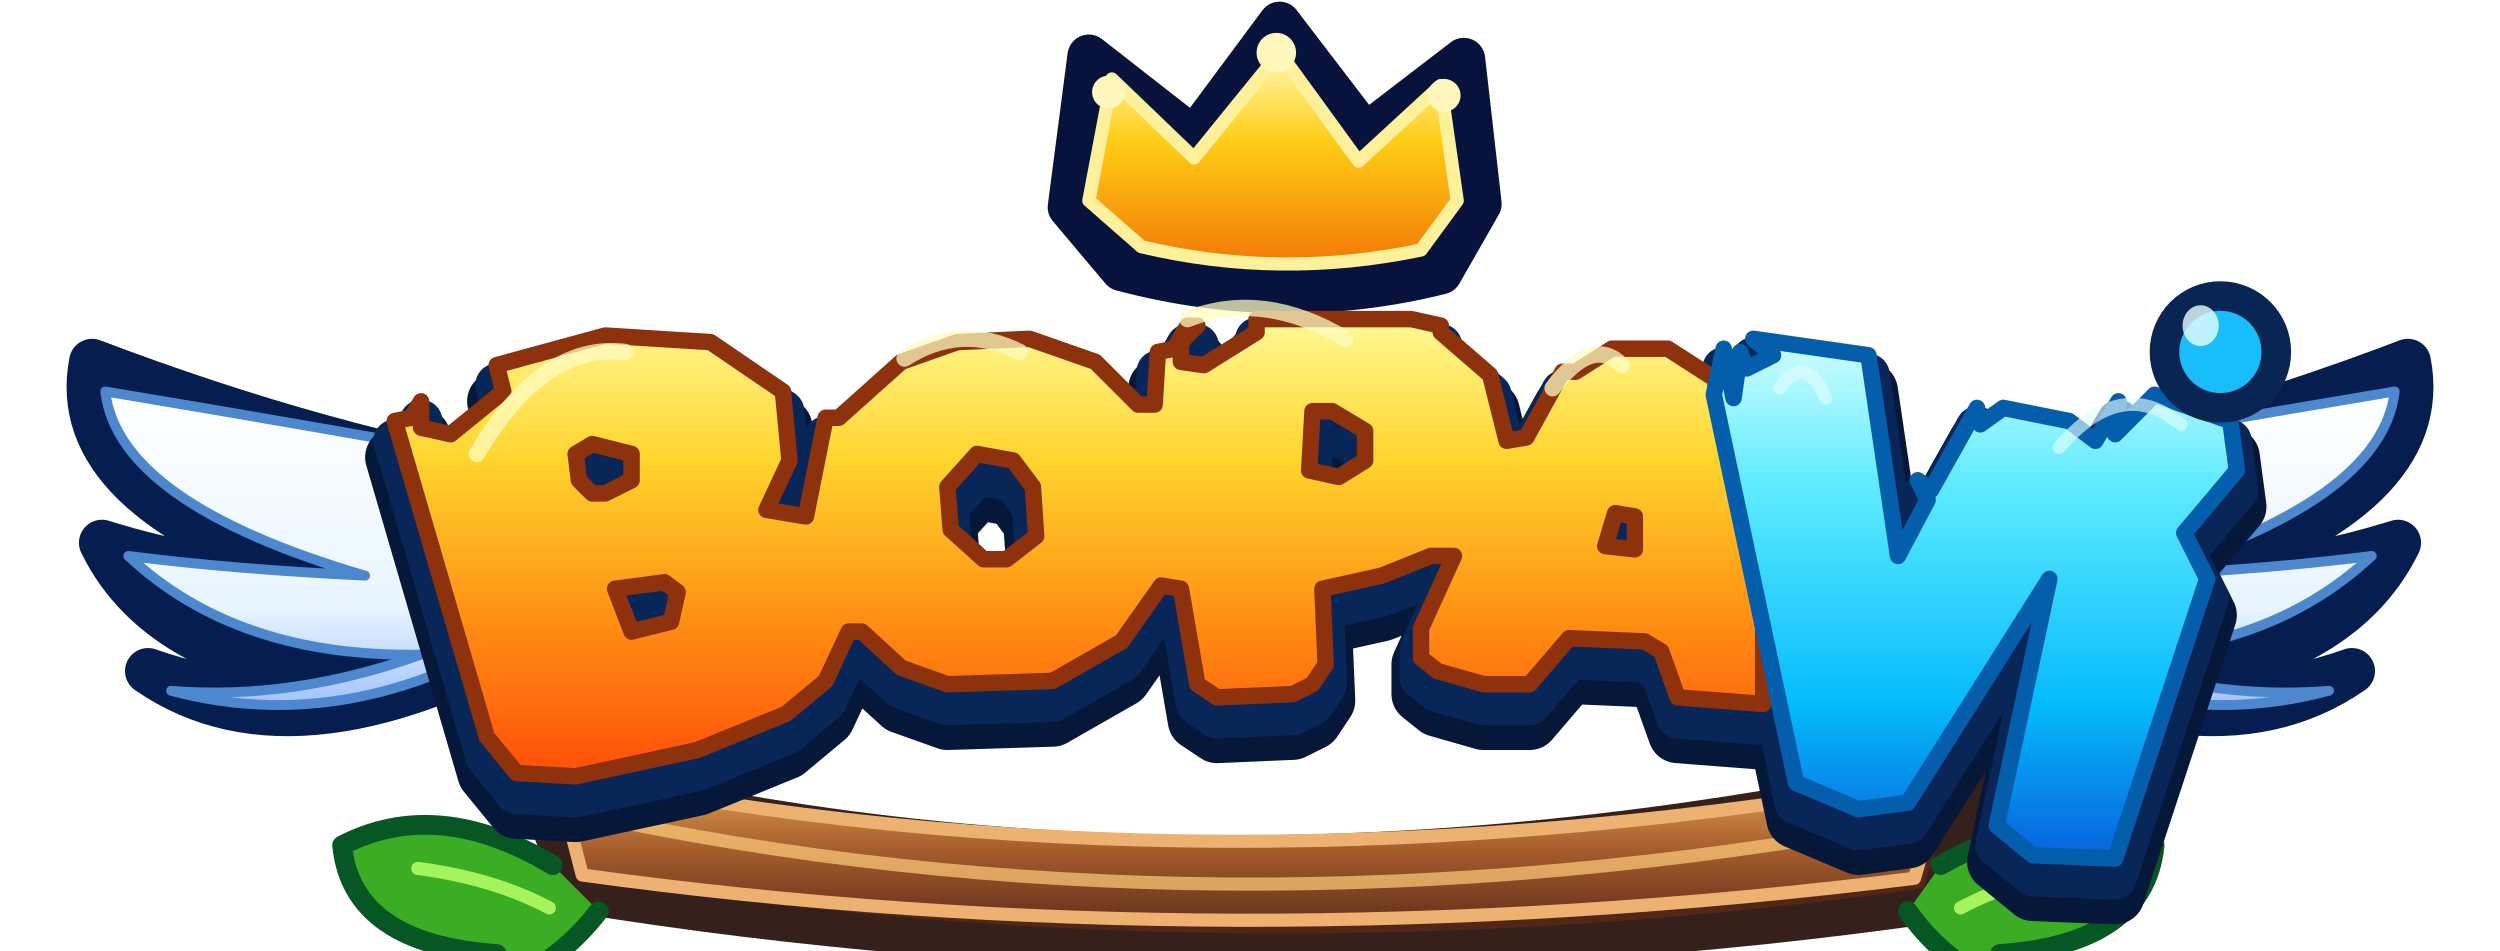
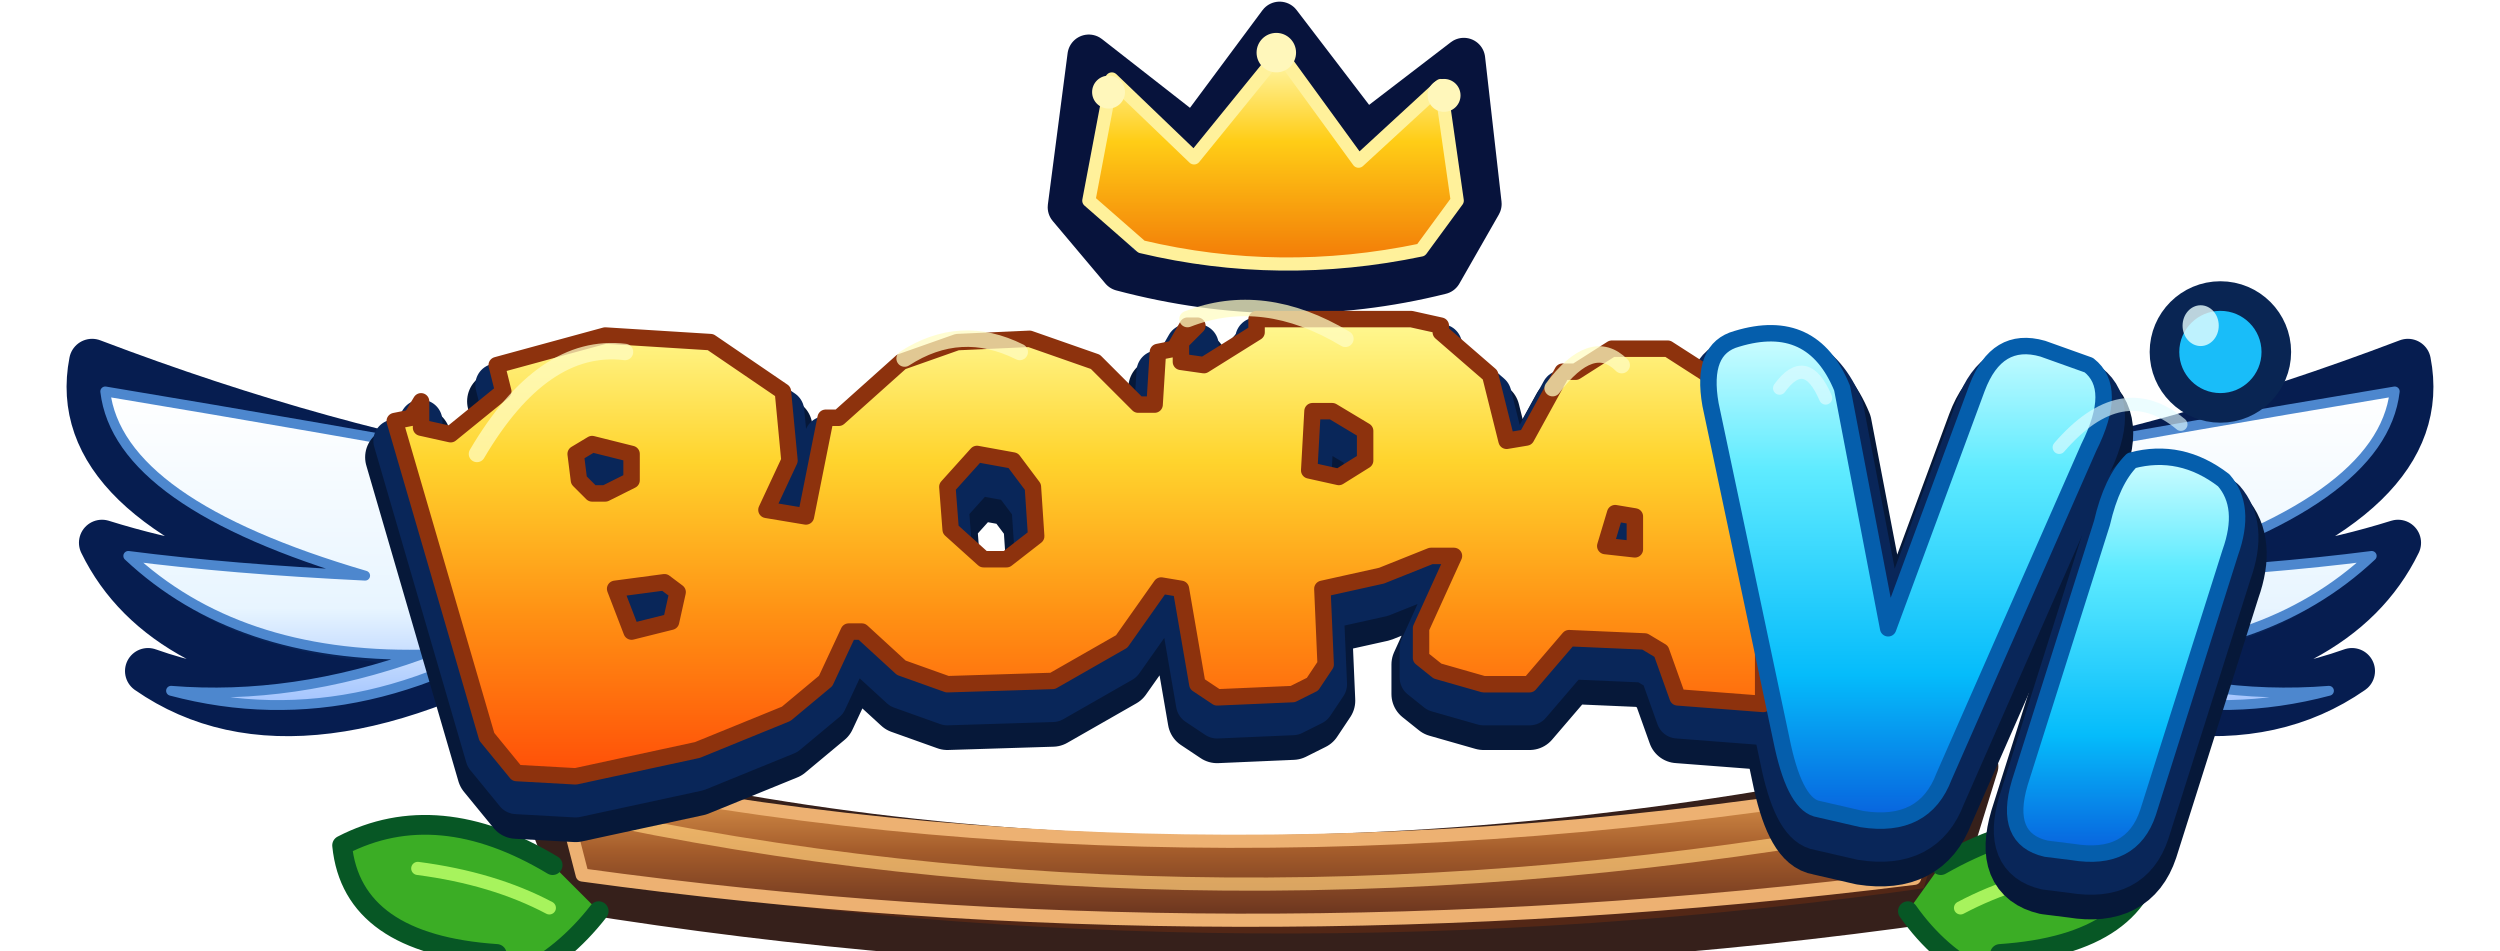
<svg xmlns="http://www.w3.org/2000/svg" width="760" height="289" viewBox="0 0 760 289" role="img" aria-label="BOPAVI">
  <defs>
    <linearGradient id="goldText" x1="0" y1="0" x2="0" y2="1">
      <stop stop-color="#fff994" />
      <stop offset=".31" stop-color="#ffd42d" />
      <stop offset=".64" stop-color="#ff9214" />
      <stop offset="1" stop-color="#ff4e08" />
    </linearGradient>
    <linearGradient id="cyanText" x1="0" y1="0" x2="0" y2="1">
      <stop stop-color="#d0fdff" />
      <stop offset=".28" stop-color="#5febff" />
      <stop offset=".7" stop-color="#05bcfb" />
      <stop offset="1" stop-color="#0861dd" />
    </linearGradient>
    <linearGradient id="crownGold" x1="0" y1="0" x2="0" y2="1">
      <stop stop-color="#fff9b2" />
      <stop offset=".42" stop-color="#ffcd16" />
      <stop offset="1" stop-color="#f27907" />
    </linearGradient>
    <linearGradient id="feather" x1="0" y1="0" x2="0" y2="1">
      <stop stop-color="#ffffff" />
      <stop offset=".69" stop-color="#e8f5ff" />
      <stop offset="1" stop-color="#a2c3fe" />
    </linearGradient>
    <linearGradient id="wood" x1="0" y1="0" x2="0" y2="1">
      <stop stop-color="#e9a455" />
      <stop offset=".53" stop-color="#a45c2b" />
      <stop offset="1" stop-color="#67321e" />
    </linearGradient>
  </defs>
  <g transform="scale(1 1)">
    <g stroke-linejoin="round" stroke-linecap="round">
      <g transform="translate(0 37)">
        <path d="M165 111Q99 100 28 73Q20 114 96 139Q63 138 31 128Q49 165 112 171Q79 179 45 167Q91 199 172 151Z" fill="#08245a" stroke="#061d50" stroke-width="14" />
        <path d="M164 105Q98 93 32 82Q36 116 111 138Q70 136 39 132Q72 163 128 162Q89 176 52 173Q112 189 172 146Z" fill="url(#feather)" stroke="#4d87ce" stroke-width="3" />
        <path d="M595 111Q661 100 732 73Q740 114 664 139Q697 138 729 128Q711 165 648 171Q681 179 715 167Q669 199 588 151Z" fill="#08245a" stroke="#061d50" stroke-width="14" />
        <path d="M596 105Q662 93 728 82Q724 116 649 138Q690 136 721 132Q688 163 632 162Q671 176 708 173Q648 189 588 146Z" fill="url(#feather)" stroke="#4d87ce" stroke-width="3" />
      </g>
      <g transform="translate(0 82)">
        <path d="M160 151Q366 204 602 151L589 193Q379 223 175 190Z" fill="#532716" stroke="#36201b" stroke-width="11" />
        <path d="M169 153Q367 194 591 154L582 185Q373 211 177 184Z" fill="url(#wood)" stroke="#edb172" stroke-width="4" />
        <path d="M175 165Q368 207 580 168" fill="none" stroke="#ffcd7b" stroke-opacity=".7" stroke-width="4" />
        <path d="M168 181Q133 160 104 175Q107 205 151 208Q131 218 126 222Q161 222 182 195" fill="#3bad25" stroke="#075725" stroke-width="6" />
        <path d="M590 181Q627 160 655 175Q652 205 608 208Q629 218 635 222Q599 222 580 195" fill="#3bad25" stroke="#075725" stroke-width="6" />
        <path d="M127 182Q150 185 167 194M634 182Q613 185 596 194" fill="none" stroke="#a7f35d" stroke-width="4" />
      </g>
      <path d="M325 63L331 17L363 42L389 7L415 41L445 18L450 62L438 83Q390 95 341 82Z" fill="#071a55" stroke="#07133c" stroke-width="13" />
      <path d="M331 61L338 24L363 48L389 16L413 49L438 26L443 61L432 76Q389 85 347 75Z" fill="url(#crownGold)" stroke="#fff19b" stroke-width="4" />
      <circle cx="337" cy="28" r="5" fill="#fff7bb" />
      <circle cx="388" cy="16" r="6" fill="#fff7bb" />
      <circle cx="439" cy="29" r="5" fill="#fff7bb" />
    </g>
    <defs>
      <path id="ownerWarm" fill-rule="evenodd" d="M521,127 507,118 490,118 479,125 475,125 464,145 458,146 453,126 438,113 438,111 429,109 382,109 382,113 366,123 359,122 359,116 364,111 361,111 357,118 352,119 351,135 346,135 333,122 313,115 291,116 274,122 255,139 251,139 245,169 233,167 240,152 238,131 216,116 184,114 151,123 153,131 137,144 128,142 128,134 125,139 120,140 148,236 157,247 175,248 212,240 239,229 251,219 258,204 262,204 274,215 288,220 320,219 341,207 353,190 359,191 364,220 370,224 393,223 399,220 403,214 402,191 420,187 435,181 442,181 432,203 432,212 437,216 451,220 465,220 477,206 500,207 505,210 510,224 536,226 536,171Z M187,191 202,189 206,192 204,201 192,204Z M491,168 497,169 497,179 488,178Z M297,150 308,152 314,160 315,175 306,182 299,182 289,173 288,160Z M180,147 192,150 192,158 184,162 180,162 176,158 175,150Z M399,137 405,137 415,143 415,152 407,157 398,155Z" />
-       <path id="ownerBlue" fill-rule="evenodd" d="M524,118 521,132 546,250 565,258 580,256 623,188 607,263 618,272 643,273 671,188 664,174 680,155 678,140 655,132 643,144 644,134 637,146 629,140 609,136 602,141 601,136 587,161 583,158 586,164 577,181 568,120 533,115 539,120 531,124 529,119 527,133Z" />
+       <path id="ownerBlue" d="M528 115 Q551 108 560 130 L574 203 L601 130 Q607 114 621 118 L635 123 Q644 130 635 148 L591 248 Q585 264 566 261 L553 258 Q546 257 542 239 L520 135 Q517 118 528 115 Z" />
+       <path id="ownerI" d="M648 152 Q663 148 676 158 Q683 166 678 180 L653 259 Q648 274 630 271 L622 270 Q609 267 614 250 L639 171 Q642 158 648 152 Z" />
    </defs>
    <g transform="translate(0 -12)" stroke-linecap="round" stroke-linejoin="round">
      <use href="#ownerWarm" transform="translate(0 11)" fill="#061b49" stroke="#061839" stroke-width="18" />
      <use href="#ownerBlue" transform="translate(0 11)" fill="#061b49" stroke="#061839" stroke-width="18" />
+       <use href="#ownerI" transform="translate(0 11)" fill="#061b49" stroke="#061839" stroke-width="18" />
      <use href="#ownerWarm" transform="translate(0 6)" fill="#a43a0b" stroke="#092659" stroke-width="13" />
      <use href="#ownerBlue" transform="translate(0 6)" fill="#084c9a" stroke="#092659" stroke-width="13" />
+       <use href="#ownerI" transform="translate(0 6)" fill="#084c9a" stroke="#092659" stroke-width="13" />
      <use href="#ownerWarm" fill="url(#goldText)" stroke="#8d320d" stroke-width="5" />
      <use href="#ownerBlue" fill="url(#cyanText)" stroke="#055eac" stroke-width="5" />
+       <use href="#ownerI" fill="url(#cyanText)" stroke="#055eac" stroke-width="5" />
      <path d="M145 150Q165 116 190 119 M275 121Q292 110 310 119 M361 109Q384 100 409 115 M472 130Q484 114 493 123" fill="none" stroke="#fffcc2" stroke-width="5" stroke-opacity=".74" />
      <path d="M541 130Q549 119 555 133 M626 148Q645 126 663 141" fill="none" stroke="#e1fbff" stroke-width="4" stroke-opacity=".64" />
      <ellipse cx="675" cy="119" rx="17" ry="17" fill="#19bdf9" stroke="#092553" stroke-width="9" />
      <ellipse cx="669" cy="111" rx="5.5" ry="6.2" fill="#e7ffff" opacity=".80" />
    </g>
  </g>
</svg>
